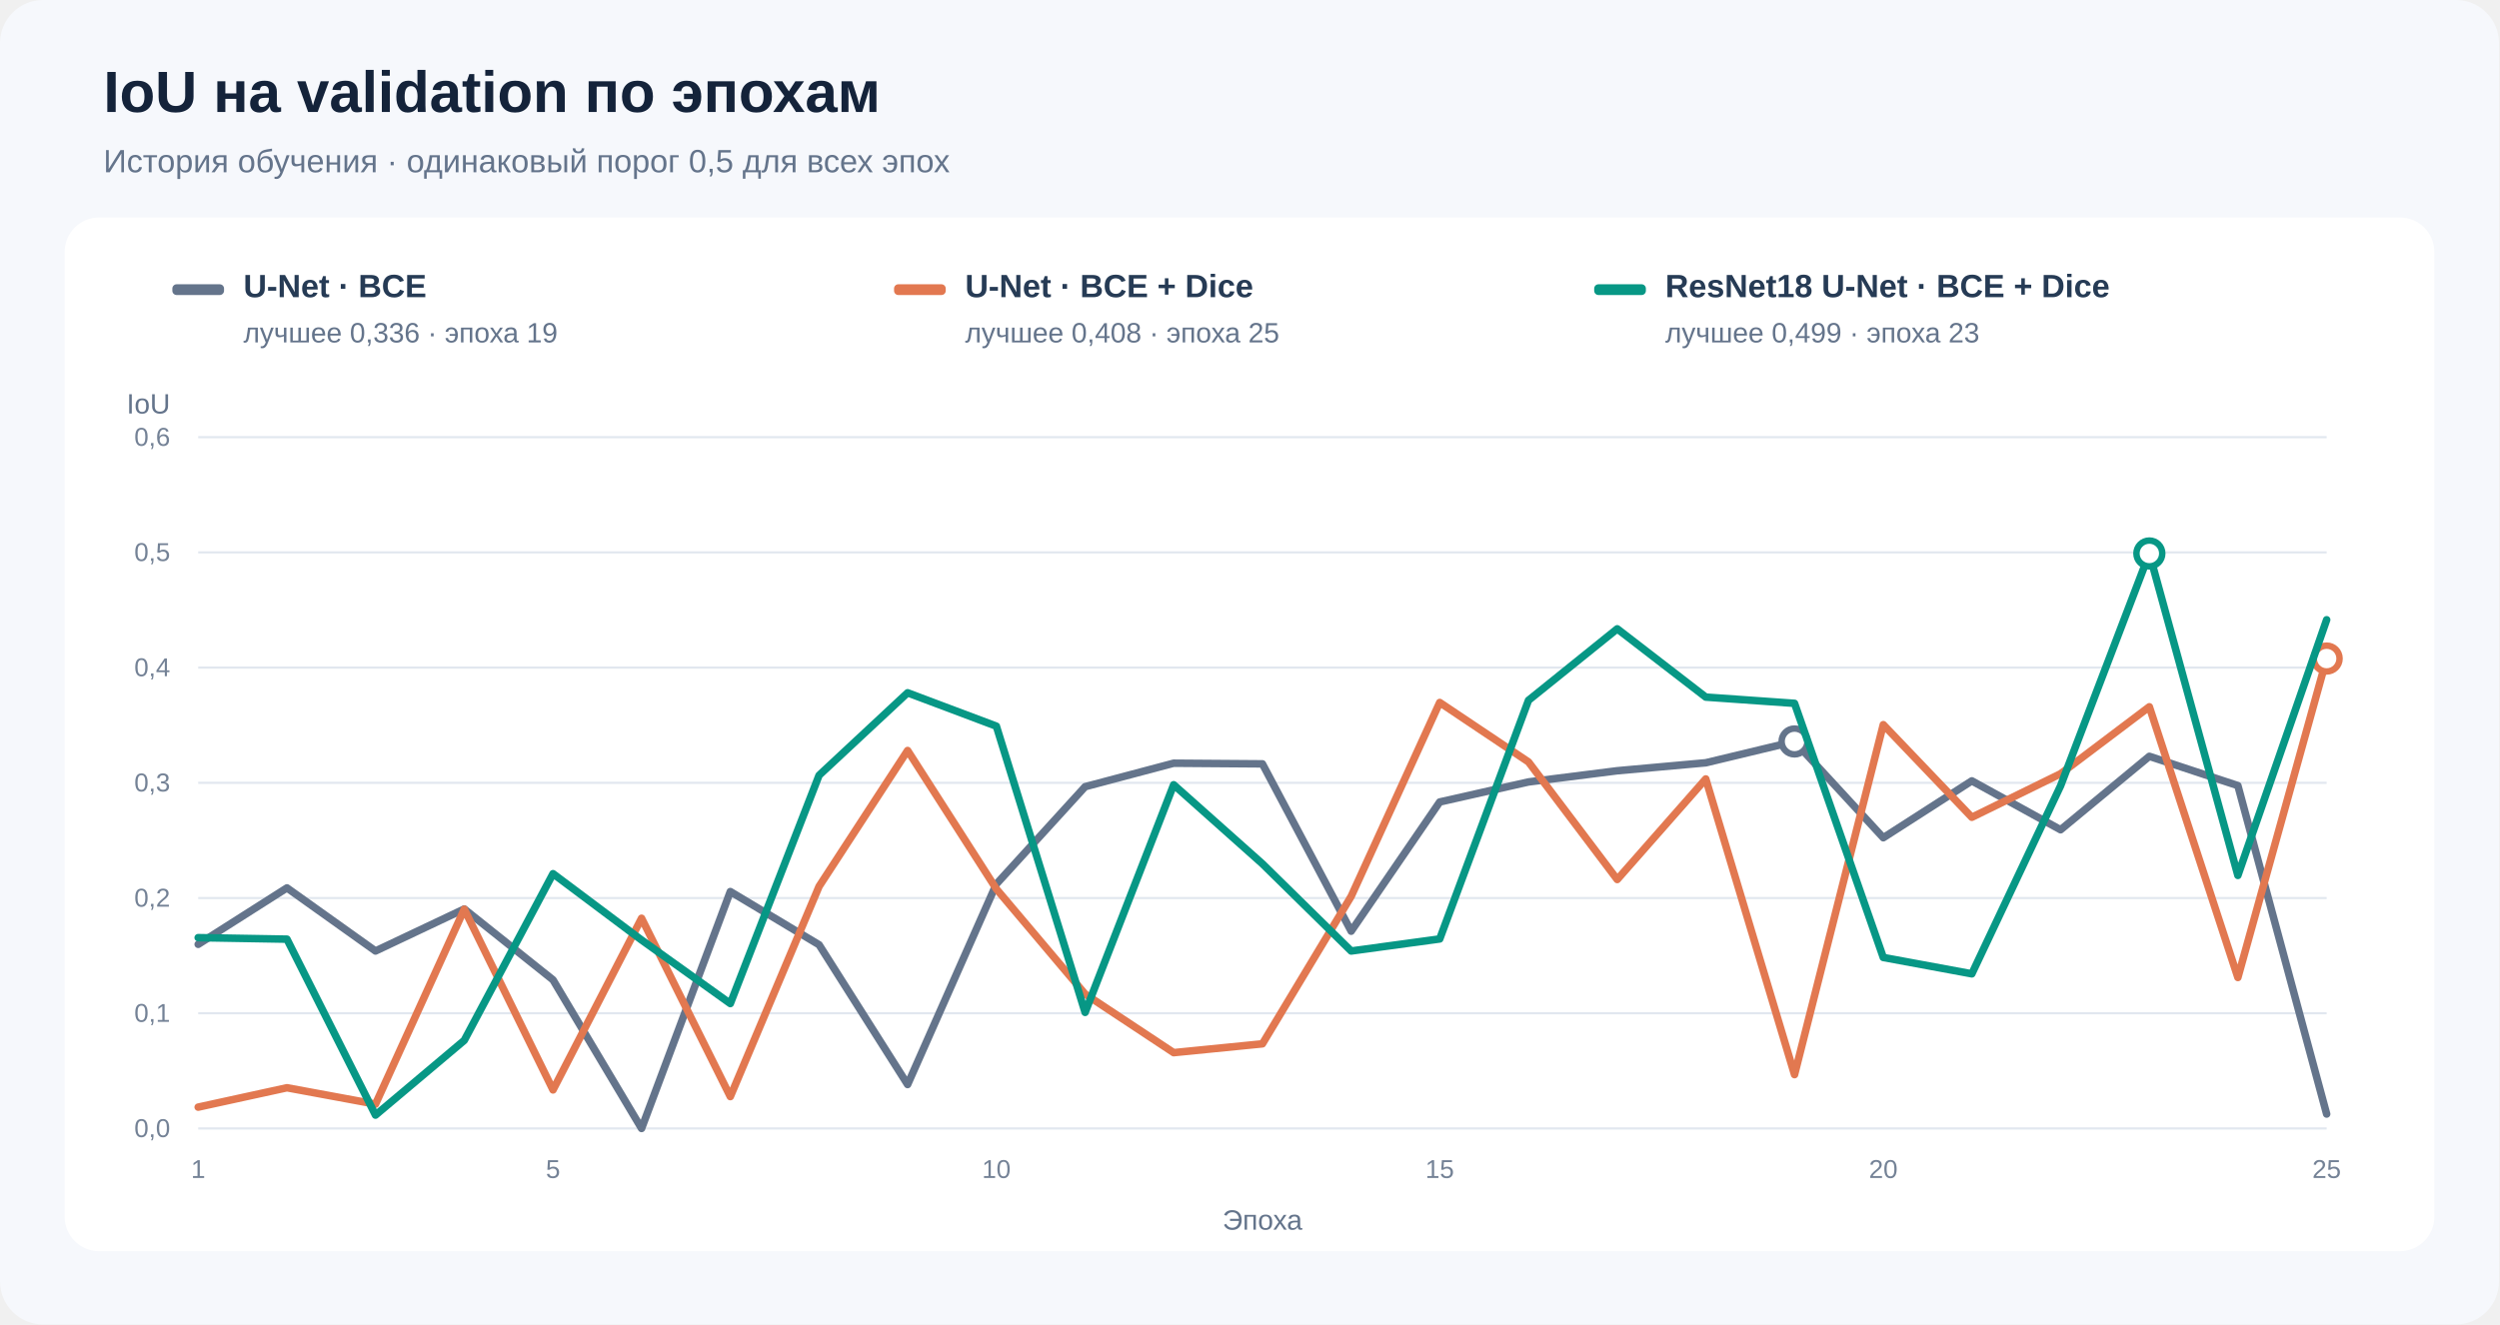
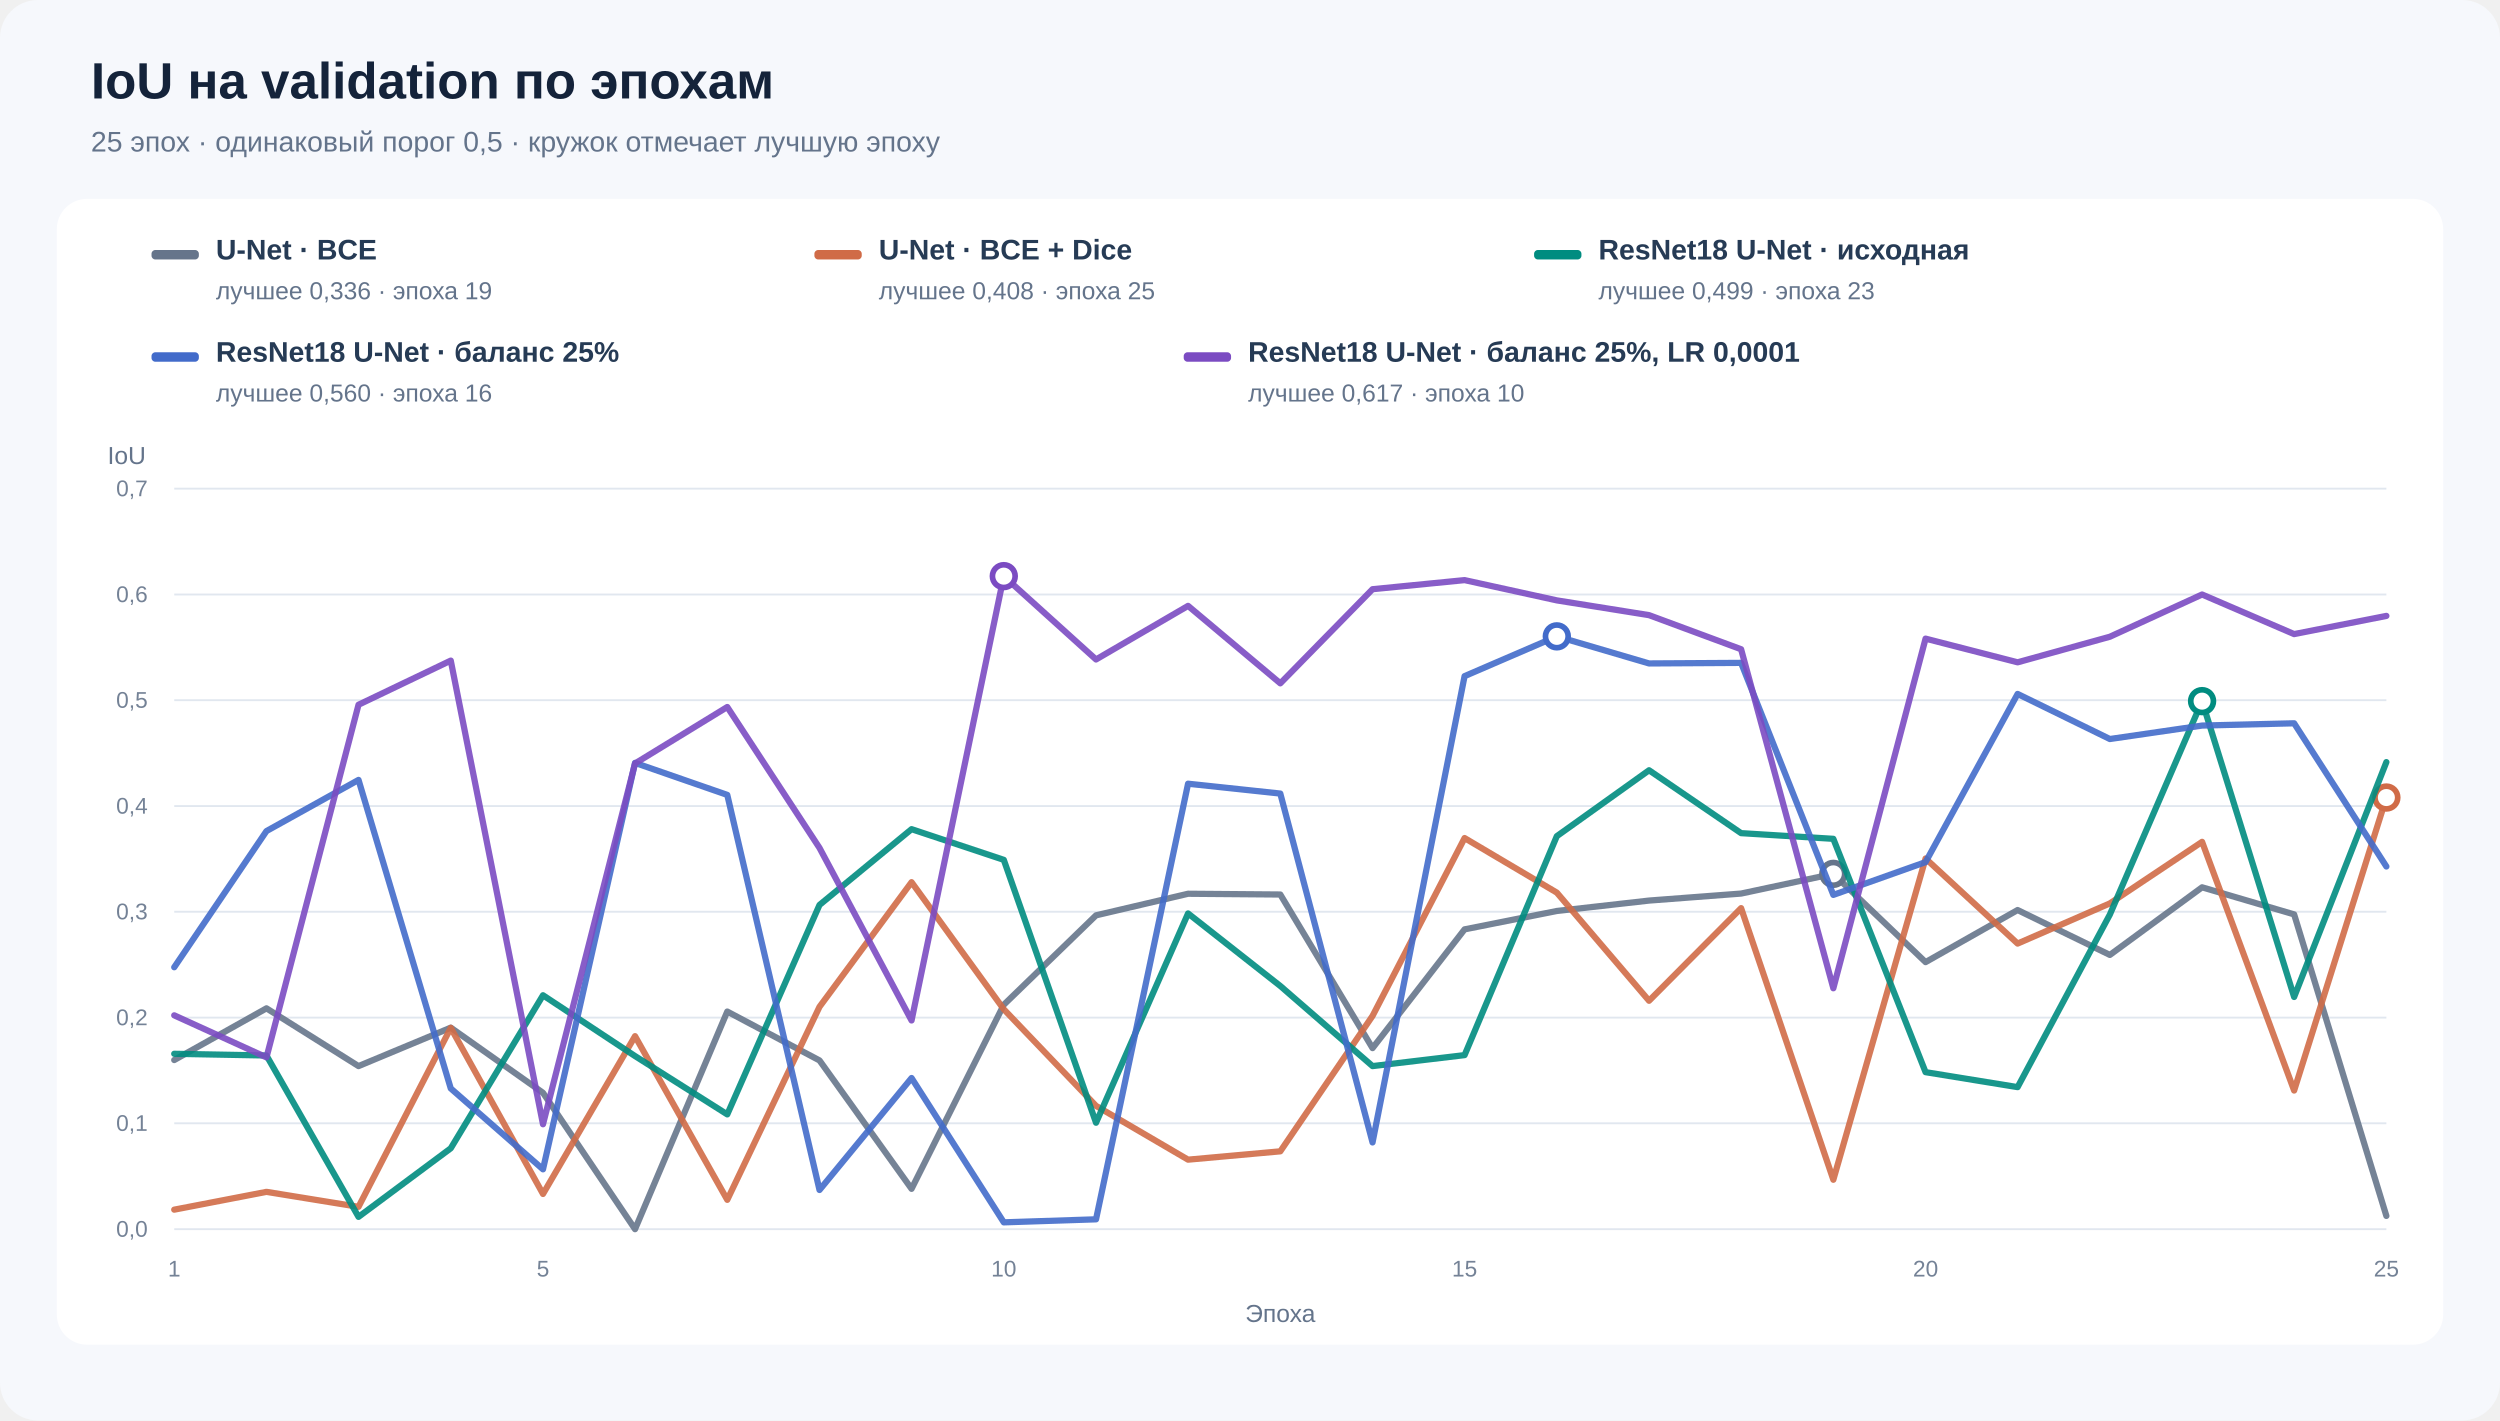
- <svg xmlns="http://www.w3.org/2000/svg" width="1160" height="615" viewBox="0 0 1160 615" role="img" aria-labelledby="title desc">
-   <style>text{font-family:"Segoe UI",Arial,sans-serif} .title{font-size:27px;font-weight:700;fill:#14233a} .sub{font-size:15px;fill:#64748b} .head{font-size:17px;font-weight:700;fill:#263b55} .label{font-size:15px;font-weight:600;fill:#263b55} .tick{font-size:12px;fill:#748296} .value{font-size:16px;font-weight:700;fill:#263b55} .note{font-size:13px;fill:#64748b}</style>
-   <rect width="1160" height="615" rx="20" fill="#f6f8fc" />
+ <svg xmlns="http://www.w3.org/2000/svg" width="1320" height="750" viewBox="0 0 1320 750" role="img" aria-labelledby="title desc">
+   <style>text{font-family:"Segoe UI",Arial,sans-serif}.title{font-size:27px;font-weight:700;fill:#14233a}.sub{font-size:15px;fill:#64748b}.head{font-size:17px;font-weight:700;fill:#263b55}.label{font-size:15px;font-weight:600;fill:#263b55}.detail{font-size:13px;fill:#64748b}.tick{font-size:12px;fill:#748296}.value{font-size:16px;font-weight:700;fill:#263b55}.note{font-size:13px;fill:#64748b}</style>
+   <rect x="0.0" y="0.0" width="1320.0" height="750.0" rx="20.0" fill="#f6f8fc" />
  <text x="48.0" y="52.0" class="title" text-anchor="start">IoU на validation по эпохам</text>
-   <text x="48.0" y="80.0" class="sub" text-anchor="start">История обучения · одинаковый порог 0,5 для всех эпох</text>
-   <rect x="30.0" y="101.0" width="1100.0" height="480.0" rx="16.0" fill="#ffffff" />
-   <rect x="80.0" y="132.0" width="24.0" height="5.0" rx="2.0" fill="#64748b" />
-   <text x="113.0" y="138.0" class="label" text-anchor="start">U-Net · BCE</text>
-   <text x="113.0" y="159.0" class="note" text-anchor="start">лучшее 0,336 · эпоха 19</text>
-   <rect x="415.0" y="132.0" width="24.0" height="5.0" rx="2.0" fill="#e27850" />
-   <text x="448.0" y="138.0" class="label" text-anchor="start">U-Net · BCE + Dice</text>
-   <text x="448.0" y="159.0" class="note" text-anchor="start">лучшее 0,408 · эпоха 25</text>
-   <rect x="740.0" y="132.0" width="24.0" height="5.0" rx="2.0" fill="#079785" />
-   <text x="773.0" y="138.0" class="label" text-anchor="start">ResNet18 U-Net · BCE + Dice</text>
-   <text x="773.0" y="159.0" class="note" text-anchor="start">лучшее 0,499 · эпоха 23</text>
-   <text x="79.0" y="192.0" class="note" text-anchor="end">IoU</text>
-   <line x1="92.0" y1="524.0" x2="1080.0" y2="524.0" stroke="#e1e7ef" stroke-width="1" />
-   <text x="79.0" y="528.0" class="tick" text-anchor="end">0,0</text>
-   <line x1="92.0" y1="470.5" x2="1080.0" y2="470.5" stroke="#e1e7ef" stroke-width="1" />
-   <text x="79.0" y="474.5" class="tick" text-anchor="end">0,1</text>
-   <line x1="92.0" y1="417.0" x2="1080.0" y2="417.0" stroke="#e1e7ef" stroke-width="1" />
-   <text x="79.0" y="421.0" class="tick" text-anchor="end">0,2</text>
-   <line x1="92.0" y1="363.5" x2="1080.0" y2="363.5" stroke="#e1e7ef" stroke-width="1" />
-   <text x="79.0" y="367.5" class="tick" text-anchor="end">0,3</text>
-   <line x1="92.0" y1="310.0" x2="1080.0" y2="310.0" stroke="#e1e7ef" stroke-width="1" />
-   <text x="79.0" y="314.0" class="tick" text-anchor="end">0,4</text>
-   <line x1="92.0" y1="256.5" x2="1080.0" y2="256.5" stroke="#e1e7ef" stroke-width="1" />
-   <text x="79.0" y="260.5" class="tick" text-anchor="end">0,5</text>
-   <line x1="92.0" y1="203.0" x2="1080.0" y2="203.0" stroke="#e1e7ef" stroke-width="1" />
-   <text x="79.0" y="207.0" class="tick" text-anchor="end">0,6</text>
-   <text x="92.0" y="547.0" class="tick" text-anchor="middle">1</text>
-   <text x="256.7" y="547.0" class="tick" text-anchor="middle">5</text>
-   <text x="462.5" y="547.0" class="tick" text-anchor="middle">10</text>
-   <text x="668.3" y="547.0" class="tick" text-anchor="middle">15</text>
-   <text x="874.2" y="547.0" class="tick" text-anchor="middle">20</text>
-   <text x="1080.0" y="547.0" class="tick" text-anchor="middle">25</text>
-   <text x="586.0" y="571.0" class="note" text-anchor="middle">Эпоха</text>
-   <polyline points="92.0,438.5 133.2,412.3 174.3,441.6 215.5,422.1 256.7,455.0 297.8,524.0 339.0,414.0 380.2,438.7 421.3,503.6 462.5,410.5 503.7,365.3 544.8,354.4 586.0,354.7 627.2,432.4 668.3,372.4 709.5,363.1 750.7,357.9 791.8,354.2 833.0,344.3 874.2,389.0 915.3,362.6 956.5,385.3 997.7,351.2 1038.8,364.8 1080.0,517.3" fill="none" stroke="#64748b" stroke-width="3.5" stroke-linecap="round" stroke-linejoin="round" />
-   <circle cx="833.0" cy="344.3" r="6" fill="#ffffff" stroke="#64748b" stroke-width="3" />
-   <polyline points="92.0,514.1 133.2,505.1 174.3,512.7 215.5,422.2 256.7,506.1 297.8,426.4 339.0,509.2 380.2,411.6 421.3,348.5 462.5,412.8 503.7,461.6 544.8,488.8 586.0,484.7 627.2,416.2 668.3,326.2 709.5,353.8 750.7,408.4 791.8,361.7 833.0,499.0 874.2,336.5 915.3,379.5 956.5,359.3 997.7,328.2 1038.8,453.9 1080.0,305.8" fill="none" stroke="#e27850" stroke-width="3.5" stroke-linecap="round" stroke-linejoin="round" />
-   <circle cx="1080.0" cy="305.8" r="6" fill="#ffffff" stroke="#e27850" stroke-width="3" />
-   <polyline points="92.0,435.4 133.2,436.1 174.3,517.8 215.5,483.1 256.7,405.7 297.8,436.5 339.0,466.0 380.2,360.0 421.3,321.7 462.5,337.2 503.7,470.1 544.8,364.4 586.0,401.1 627.2,441.6 668.3,436.0 709.5,325.2 750.7,292.0 791.8,323.7 833.0,326.6 874.2,444.6 915.3,452.2 956.5,364.9 997.7,257.0 1038.8,406.5 1080.0,287.8" fill="none" stroke="#079785" stroke-width="3.5" stroke-linecap="round" stroke-linejoin="round" />
-   <circle cx="997.7" cy="257.0" r="6" fill="#ffffff" stroke="#079785" stroke-width="3" />
+   <text x="48.0" y="80.0" class="sub" text-anchor="start">25 эпох · одинаковый порог 0,5 · кружок отмечает лучшую эпоху</text>
+   <rect x="30.0" y="105.0" width="1260.0" height="605.0" rx="16.0" fill="#ffffff" />
+   <rect x="80.0" y="132.0" width="25.0" height="5.0" rx="2.0" fill="#66758b" />
+   <text x="114.0" y="137.0" class="label" text-anchor="start">U-Net · BCE</text>
+   <text x="114.0" y="158.0" class="detail" text-anchor="start">лучшее 0,336 · эпоха 19</text>
+   <rect x="430.0" y="132.0" width="25.0" height="5.0" rx="2.0" fill="#d06b47" />
+   <text x="464.0" y="137.0" class="label" text-anchor="start">U-Net · BCE + Dice</text>
+   <text x="464.0" y="158.0" class="detail" text-anchor="start">лучшее 0,408 · эпоха 25</text>
+   <rect x="810.0" y="132.0" width="25.0" height="5.0" rx="2.0" fill="#008c80" />
+   <text x="844.0" y="137.0" class="label" text-anchor="start">ResNet18 U-Net · исходная</text>
+   <text x="844.0" y="158.0" class="detail" text-anchor="start">лучшее 0,499 · эпоха 23</text>
+   <rect x="80.0" y="186.0" width="25.0" height="5.0" rx="2.0" fill="#426bca" />
+   <text x="114.0" y="191.0" class="label" text-anchor="start">ResNet18 U-Net · баланс 25%</text>
+   <text x="114.0" y="212.0" class="detail" text-anchor="start">лучшее 0,560 · эпоха 16</text>
+   <rect x="625.0" y="186.0" width="25.0" height="5.0" rx="2.0" fill="#7b4bc2" />
+   <text x="659.0" y="191.0" class="label" text-anchor="start">ResNet18 U-Net · баланс 25%, LR 0,0001</text>
+   <text x="659.0" y="212.0" class="detail" text-anchor="start">лучшее 0,617 · эпоха 10</text>
+   <line x1="92.0" y1="649.0" x2="1260.0" y2="649.0" stroke="#e1e7ef" stroke-width="1" />
+   <text x="78.0" y="653.0" class="tick" text-anchor="end">0,0</text>
+   <line x1="92.0" y1="593.1" x2="1260.0" y2="593.1" stroke="#e1e7ef" stroke-width="1" />
+   <text x="78.0" y="597.1" class="tick" text-anchor="end">0,1</text>
+   <line x1="92.0" y1="537.3" x2="1260.0" y2="537.3" stroke="#e1e7ef" stroke-width="1" />
+   <text x="78.0" y="541.3" class="tick" text-anchor="end">0,2</text>
+   <line x1="92.0" y1="481.4" x2="1260.0" y2="481.4" stroke="#e1e7ef" stroke-width="1" />
+   <text x="78.0" y="485.4" class="tick" text-anchor="end">0,3</text>
+   <line x1="92.0" y1="425.6" x2="1260.0" y2="425.6" stroke="#e1e7ef" stroke-width="1" />
+   <text x="78.0" y="429.6" class="tick" text-anchor="end">0,4</text>
+   <line x1="92.0" y1="369.7" x2="1260.0" y2="369.7" stroke="#e1e7ef" stroke-width="1" />
+   <text x="78.0" y="373.7" class="tick" text-anchor="end">0,5</text>
+   <line x1="92.0" y1="313.9" x2="1260.0" y2="313.9" stroke="#e1e7ef" stroke-width="1" />
+   <text x="78.0" y="317.9" class="tick" text-anchor="end">0,6</text>
+   <line x1="92.0" y1="258.0" x2="1260.0" y2="258.0" stroke="#e1e7ef" stroke-width="1" />
+   <text x="78.0" y="262.0" class="tick" text-anchor="end">0,7</text>
+   <text x="92.0" y="674.0" class="tick" text-anchor="middle">1</text>
+   <text x="286.7" y="674.0" class="tick" text-anchor="middle">5</text>
+   <text x="530.0" y="674.0" class="tick" text-anchor="middle">10</text>
+   <text x="773.3" y="674.0" class="tick" text-anchor="middle">15</text>
+   <text x="1016.7" y="674.0" class="tick" text-anchor="middle">20</text>
+   <text x="1260.0" y="674.0" class="tick" text-anchor="middle">25</text>
+   <text x="77.0" y="245.0" class="note" text-anchor="end">IoU</text>
+   <text x="676.0" y="698.0" class="note" text-anchor="middle">Эпоха</text>
+   <polyline points="92.0,559.7 140.7,532.4 189.3,562.9 238.0,542.6 286.7,577.0 335.3,649.0 384.0,534.1 432.7,559.9 481.3,627.7 530.0,530.5 578.7,483.3 627.3,471.9 676.0,472.3 724.7,553.4 773.3,490.7 822.0,481.0 870.7,475.5 919.3,471.8 968.0,461.4 1016.7,508.0 1065.3,480.5 1114.0,504.2 1162.7,468.5 1211.3,482.8 1260.0,642.0" fill="none" stroke="#66758b" stroke-width="3.3" stroke-linecap="round" stroke-linejoin="round" opacity="0.9" />
+   <circle cx="968.0" cy="461.4" r="6" fill="#ffffff" stroke="#66758b" stroke-width="3" />
+   <polyline points="92.0,638.7 140.7,629.3 189.3,637.2 238.0,542.7 286.7,630.4 335.3,547.1 384.0,633.5 432.7,531.6 481.3,465.8 530.0,532.9 578.7,583.9 627.3,612.3 676.0,607.9 724.7,536.4 773.3,442.5 822.0,471.3 870.7,528.4 919.3,479.5 968.0,622.9 1016.7,453.3 1065.3,498.2 1114.0,477.0 1162.7,444.5 1211.3,575.8 1260.0,421.1" fill="none" stroke="#d06b47" stroke-width="3.3" stroke-linecap="round" stroke-linejoin="round" opacity="0.9" />
+   <circle cx="1260.0" cy="421.1" r="6" fill="#ffffff" stroke="#d06b47" stroke-width="3" />
+   <polyline points="92.0,556.4 140.7,557.3 189.3,642.5 238.0,606.3 286.7,525.5 335.3,557.6 384.0,588.4 432.7,477.8 481.3,437.8 530.0,454.0 578.7,592.8 627.3,482.3 676.0,520.6 724.7,562.9 773.3,557.1 822.0,441.5 870.7,406.7 919.3,439.9 968.0,442.9 1016.7,566.1 1065.3,574.0 1114.0,482.9 1162.7,370.2 1211.3,526.4 1260.0,402.4" fill="none" stroke="#008c80" stroke-width="3.3" stroke-linecap="round" stroke-linejoin="round" opacity="0.9" />
+   <circle cx="1162.7" cy="370.2" r="6" fill="#ffffff" stroke="#008c80" stroke-width="3" />
+   <polyline points="92.0,510.7 140.7,438.8 189.3,411.8 238.0,574.7 286.7,617.4 335.3,402.8 384.0,419.7 432.7,628.3 481.3,569.2 530.0,645.4 578.7,643.8 627.3,413.8 676.0,419.0 724.7,603.2 773.3,357.0 822.0,336.0 870.7,350.3 919.3,350.0 968.0,472.5 1016.7,455.2 1065.3,366.4 1114.0,390.2 1162.7,383.1 1211.3,381.9 1260.0,457.5" fill="none" stroke="#426bca" stroke-width="3.3" stroke-linecap="round" stroke-linejoin="round" opacity="0.9" />
+   <circle cx="822.0" cy="336.0" r="6" fill="#ffffff" stroke="#426bca" stroke-width="3" />
+   <polyline points="92.0,536.1 140.7,558.3 189.3,372.1 238.0,348.8 286.7,593.6 335.3,403.1 384.0,373.3 432.7,447.7 481.3,538.8 530.0,304.2 578.7,348.2 627.3,319.9 676.0,360.8 724.7,311.1 773.3,306.3 822.0,317.0 870.7,324.8 919.3,342.8 968.0,521.8 1016.7,337.2 1065.3,349.7 1114.0,336.2 1162.7,313.9 1211.3,334.8 1260.0,325.2" fill="none" stroke="#7b4bc2" stroke-width="3.3" stroke-linecap="round" stroke-linejoin="round" opacity="0.9" />
+   <circle cx="530.0" cy="304.2" r="6" fill="#ffffff" stroke="#7b4bc2" stroke-width="3" />
</svg>
